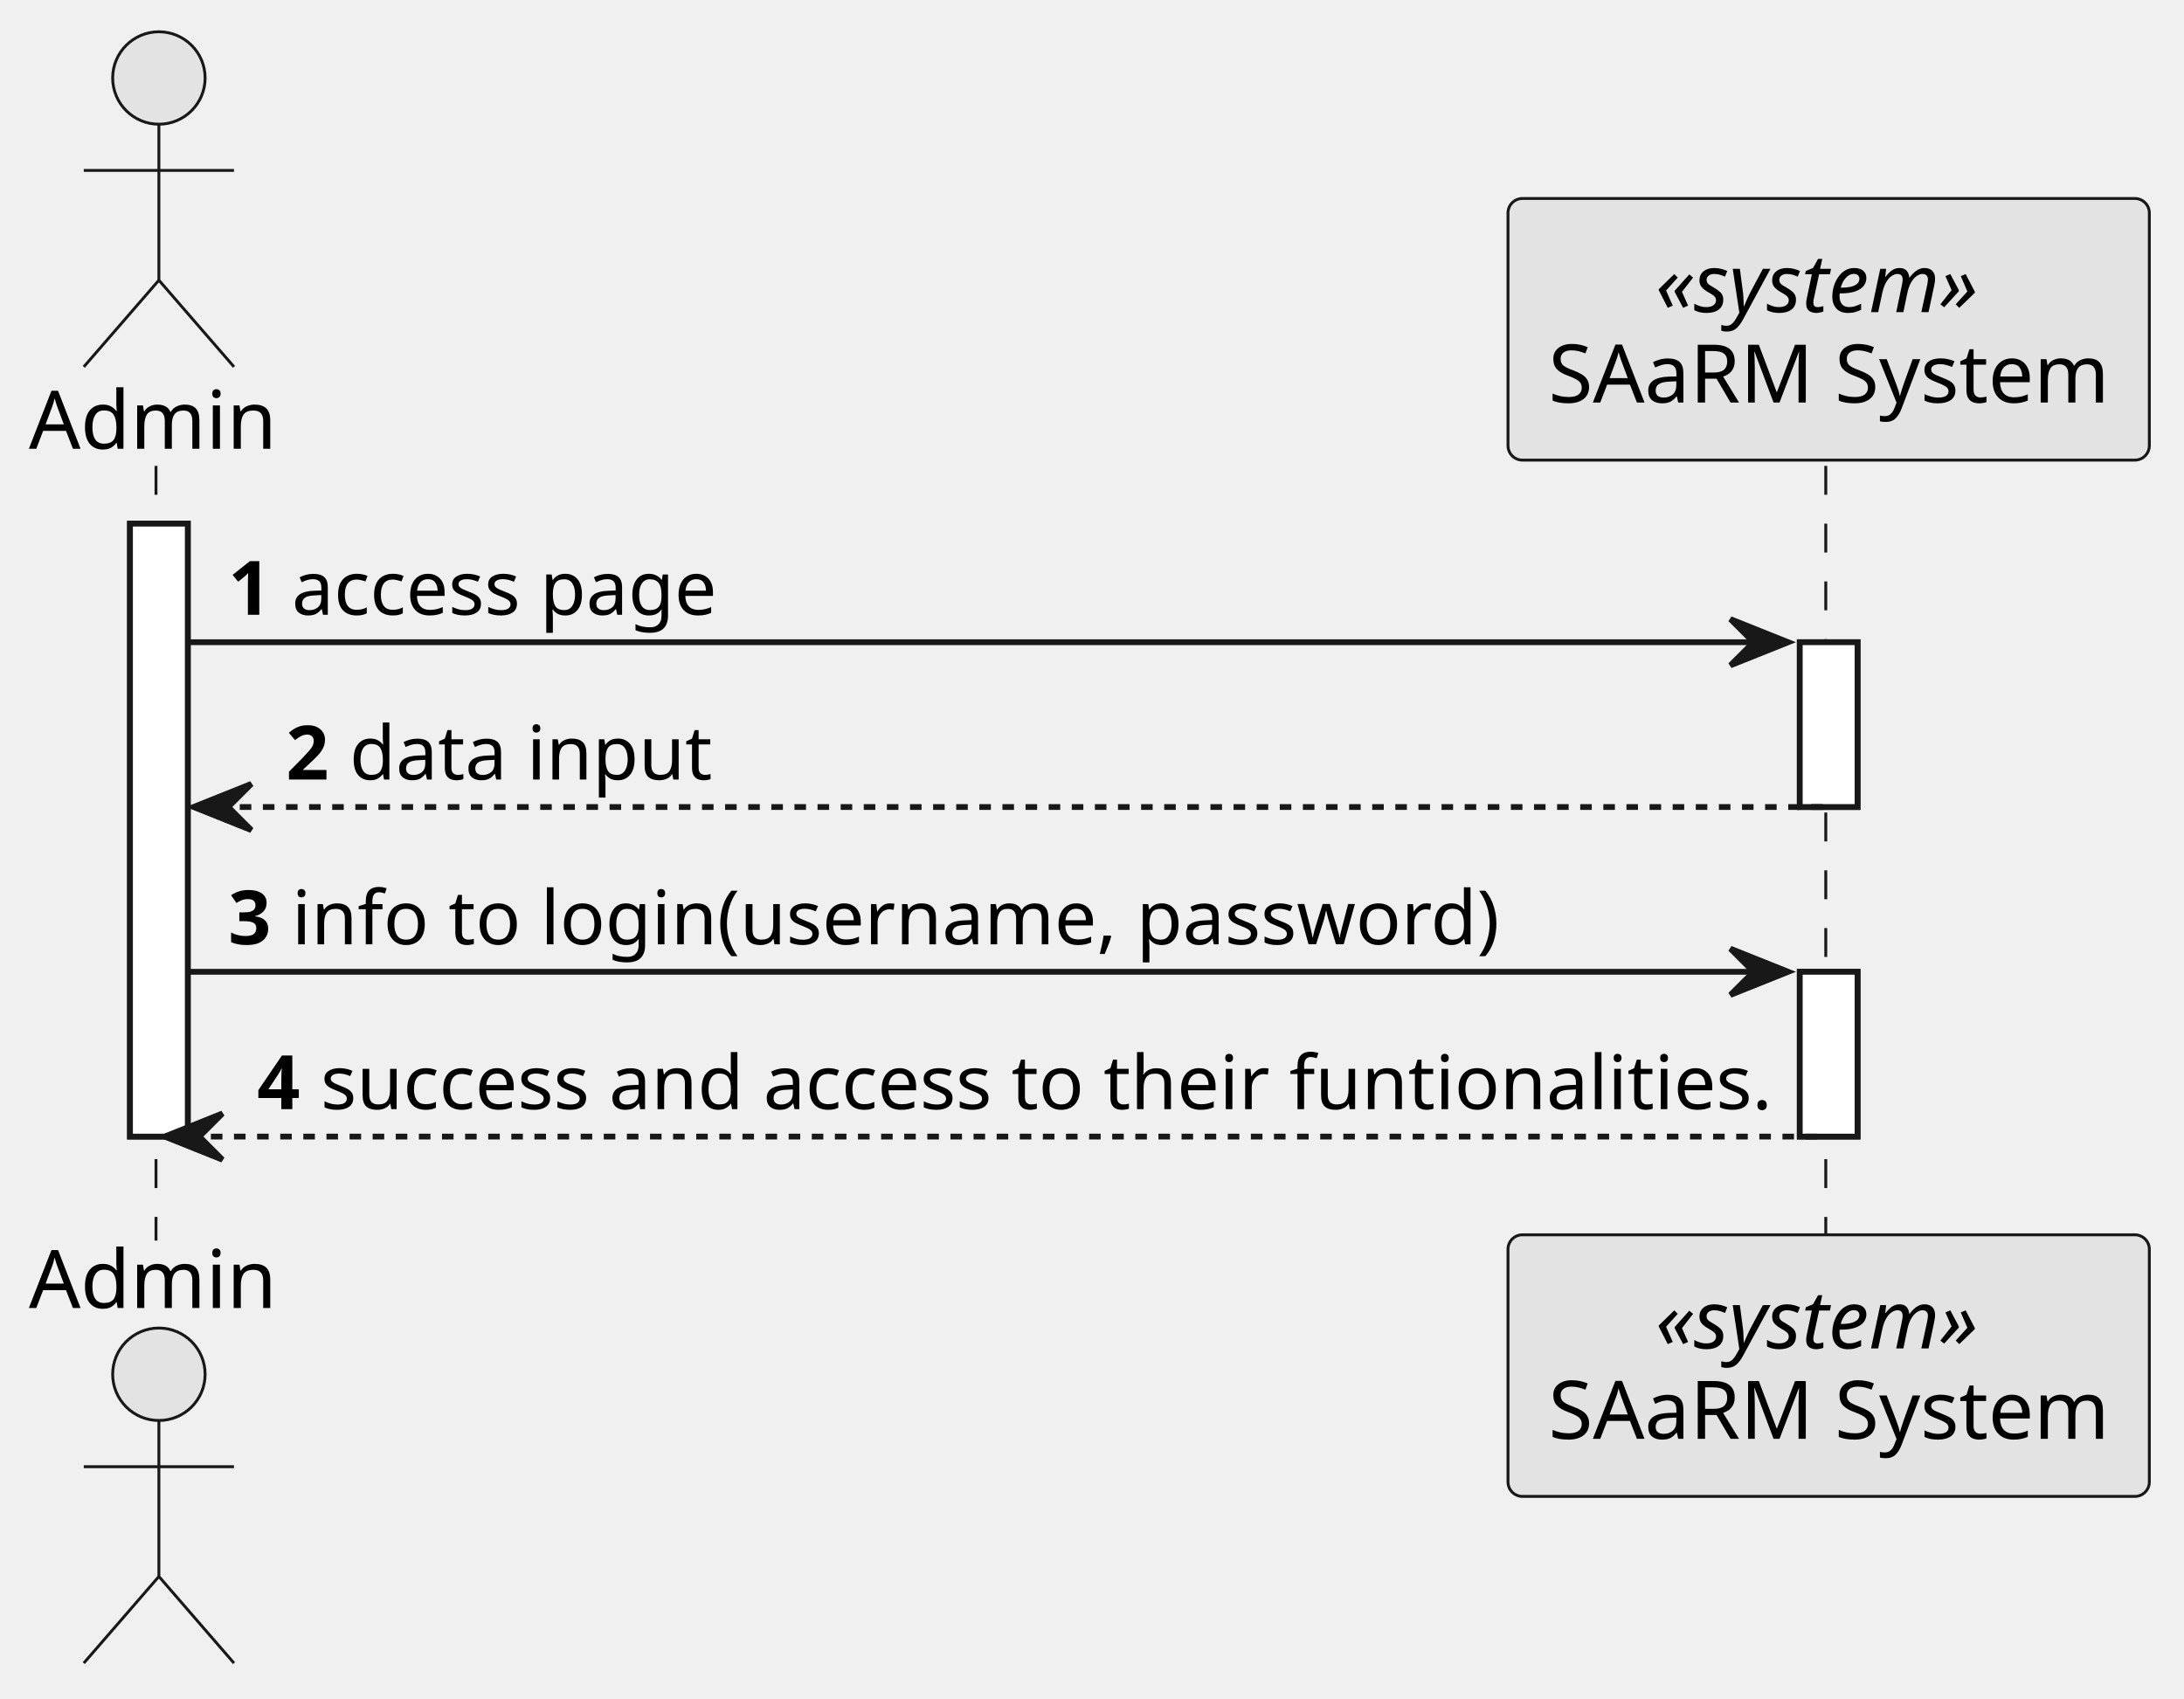
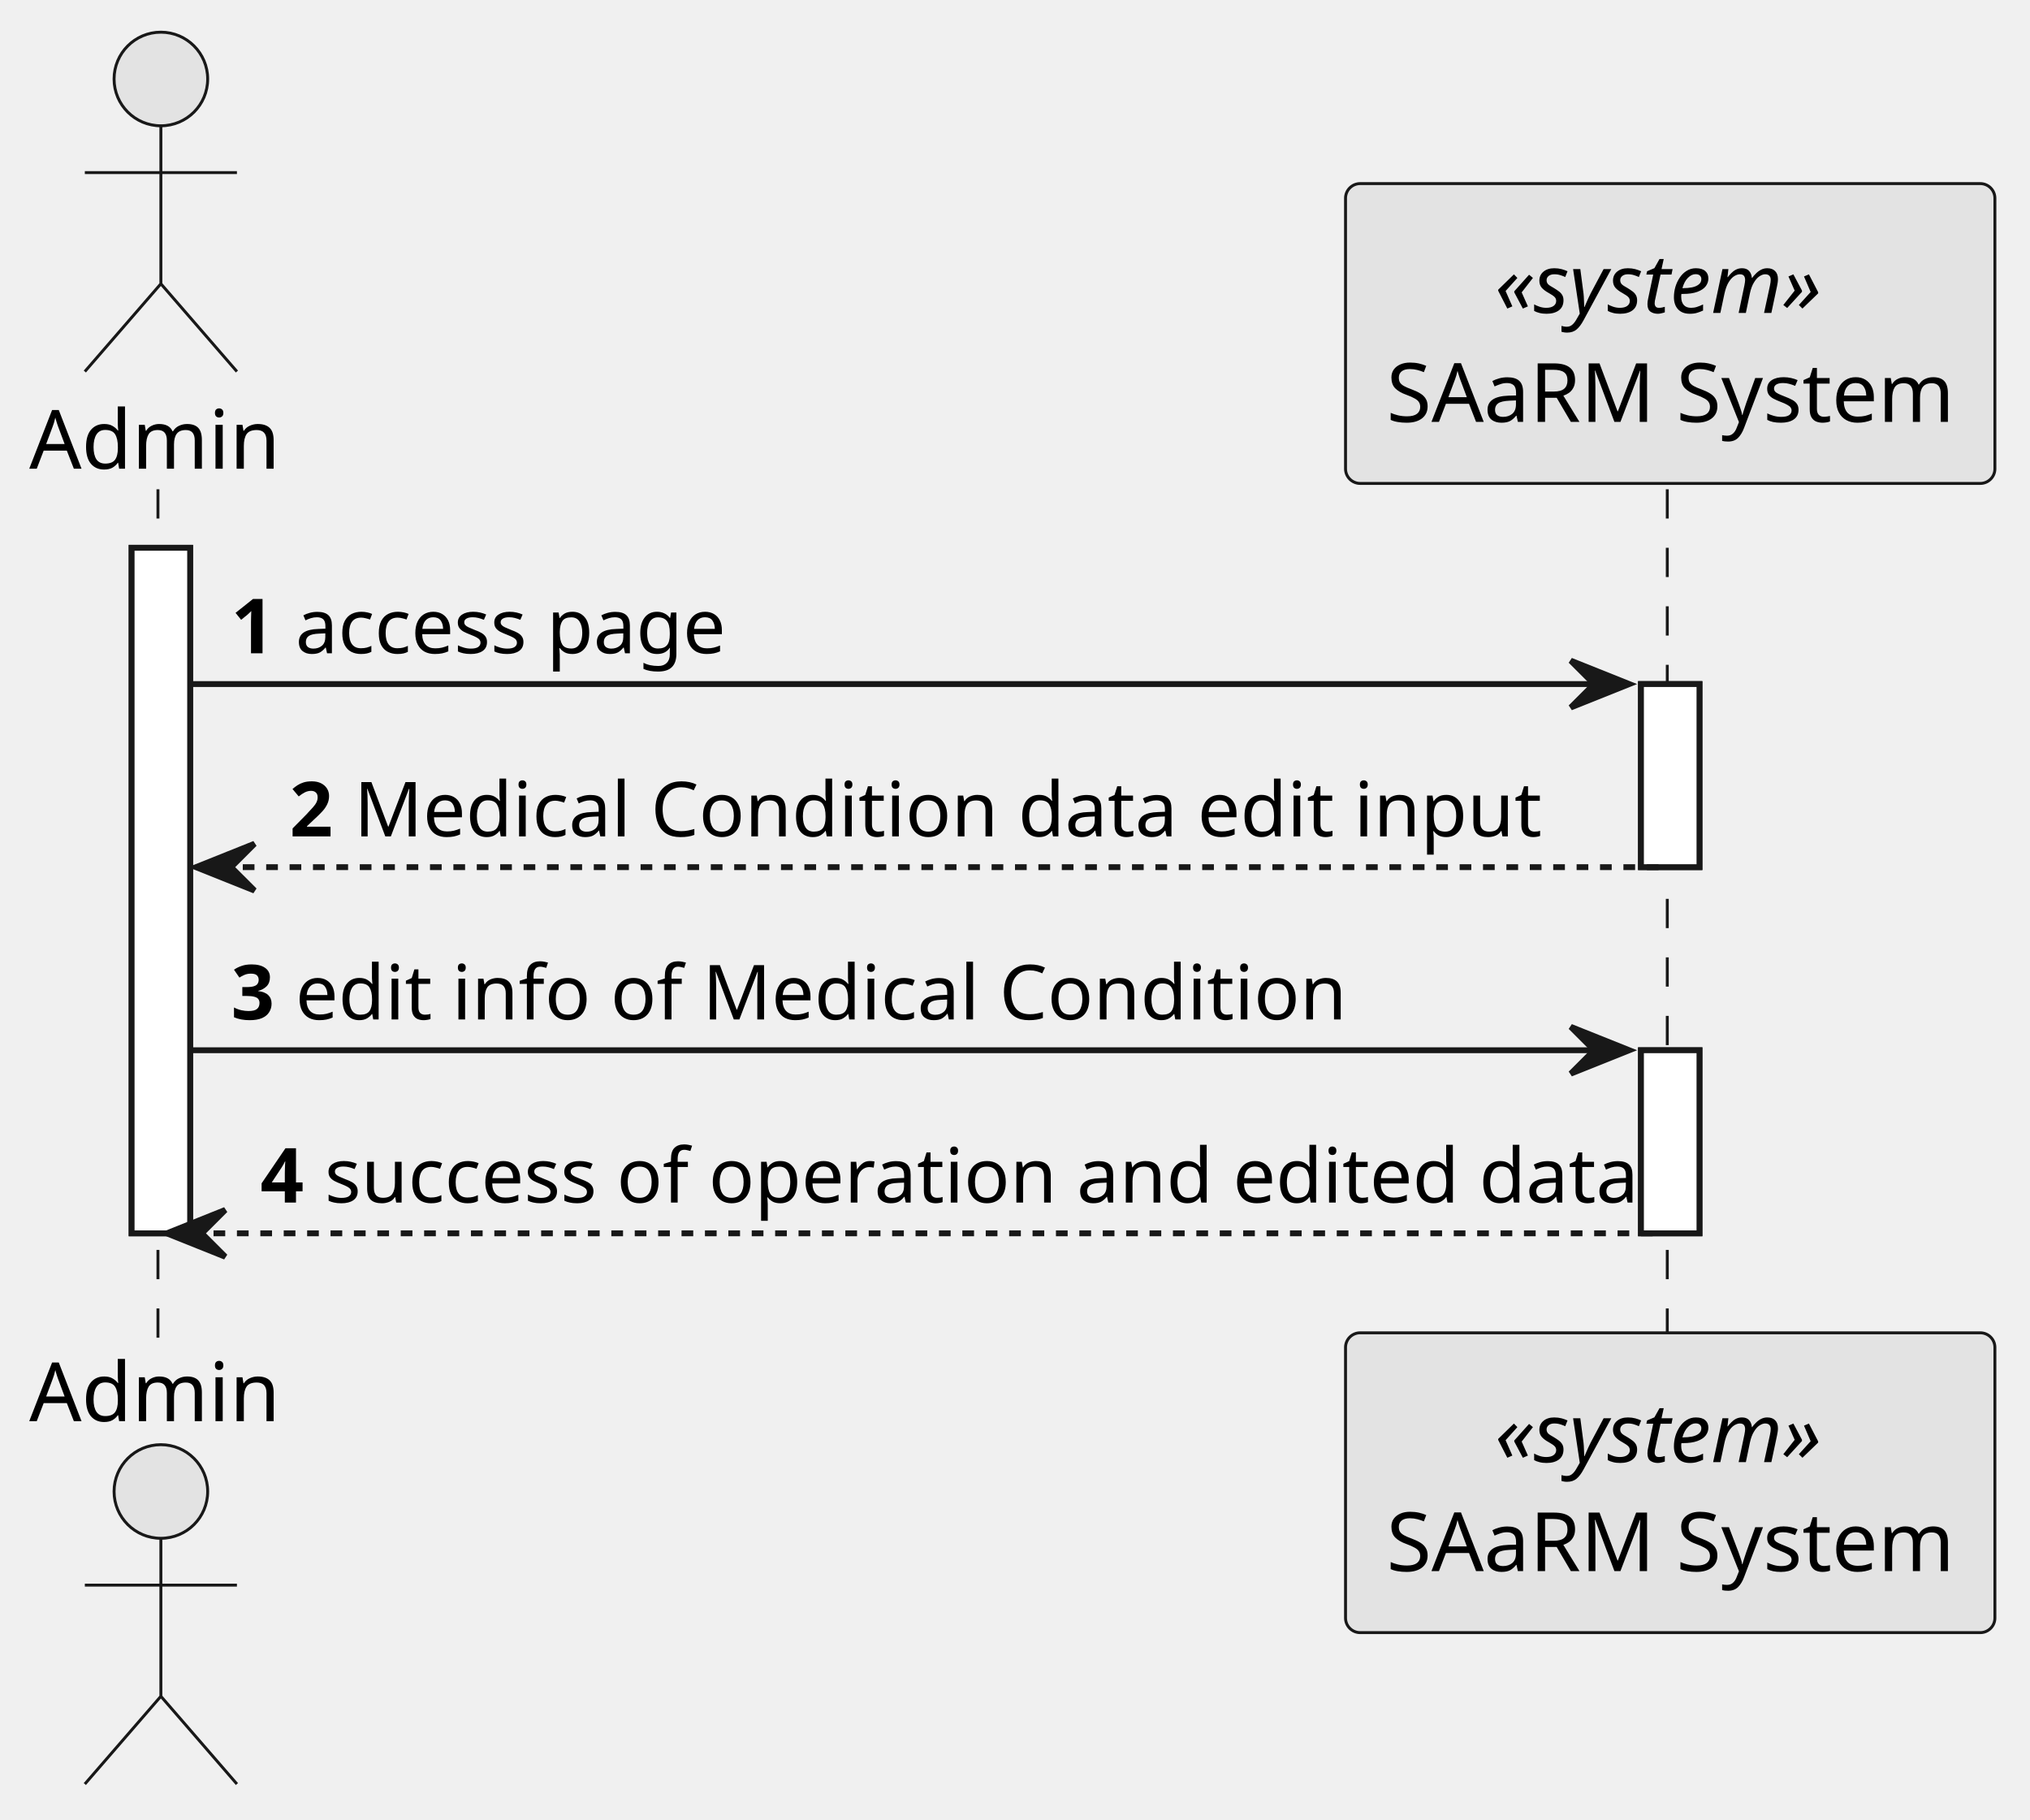
- <svg xmlns="http://www.w3.org/2000/svg" contentStyleType="text/css" height="294px" preserveAspectRatio="none" style="width:378px;height:294px;background:#FFFFFF;" version="1.1" viewBox="0 0 378 294" width="378px" zoomAndPan="magnify">
+ <svg xmlns="http://www.w3.org/2000/svg" contentStyleType="text/css" height="311px" preserveAspectRatio="none" style="width:347px;height:311px;background:#FFFFFF;" version="1.1" viewBox="0 0 347 311" width="347px" zoomAndPan="magnify">
  <defs />
  <g>
-     <rect fill="#FFFFFF" height="106.094" style="stroke:#181818;stroke-width:1.0;" width="10" x="22.5" y="90.641" />
-     <rect fill="#FFFFFF" height="28.523" style="stroke:#181818;stroke-width:1.0;" width="10" x="311.5" y="111.164" />
-     <rect fill="#FFFFFF" height="28.523" style="stroke:#181818;stroke-width:1.0;" width="10" x="311.5" y="168.211" />
-     <line style="stroke:#181818;stroke-width:0.5;stroke-dasharray:5.0,5.0;" x1="27" x2="27" y1="80.641" y2="214.734" />
-     <line style="stroke:#181818;stroke-width:0.5;stroke-dasharray:5.0,5.0;" x1="316" x2="316" y1="80.641" y2="214.734" />
-     <text fill="#000000" font-family="sans-serif" font-size="14" lengthAdjust="spacing" textLength="39" x="5" y="77.674">Admin</text>
+     <rect fill="#FFFFFF" height="117.164" style="stroke:#181818;stroke-width:1.0;" width="10" x="22.5" y="93.621" />
+     <rect fill="#FFFFFF" height="31.291" style="stroke:#181818;stroke-width:1.0;" width="10" x="280.5" y="116.912" />
+     <rect fill="#FFFFFF" height="31.291" style="stroke:#181818;stroke-width:1.0;" width="10" x="280.5" y="179.494" />
+     <line style="stroke:#181818;stroke-width:0.5;stroke-dasharray:5.0,5.0;" x1="27" x2="27" y1="83.621" y2="228.785" />
+     <line style="stroke:#181818;stroke-width:0.5;stroke-dasharray:5.0,5.0;" x1="285" x2="285" y1="83.621" y2="228.785" />
+     <text fill="#000000" font-family="sans-serif" font-size="14" lengthAdjust="spacing" textLength="39" x="5" y="80.107">Admin</text>
    <ellipse cx="27.5" cy="13.5" fill="#E3E3E3" rx="8" ry="8" style="stroke:#181818;stroke-width:0.5;" />
    <path d="M27.5,21.5 L27.5,48.5 M14.5,29.5 L40.5,29.5 M27.5,48.5 L14.5,63.5 M27.5,48.5 L40.5,63.5 " fill="none" style="stroke:#181818;stroke-width:0.5;" />
-     <text fill="#000000" font-family="sans-serif" font-size="14" lengthAdjust="spacing" textLength="39" x="5" y="226.408">Admin</text>
-     <ellipse cx="27.5" cy="237.875" fill="#E3E3E3" rx="8" ry="8" style="stroke:#181818;stroke-width:0.5;" />
-     <path d="M27.5,245.875 L27.5,272.875 M14.5,253.875 L40.5,253.875 M27.5,272.875 L14.5,287.875 M27.5,272.875 L40.5,287.875 " fill="none" style="stroke:#181818;stroke-width:0.5;" />
-     <rect fill="#E3E3E3" height="45.281" rx="2.5" ry="2.5" style="stroke:#181818;stroke-width:0.5;" width="111" x="261" y="34.359" />
-     <text fill="#000000" font-family="sans-serif" font-size="14" font-style="italic" lengthAdjust="spacing" textLength="60" x="286.5" y="54.033">«system»</text>
-     <text fill="#000000" font-family="sans-serif" font-size="14" lengthAdjust="spacing" textLength="97" x="268" y="69.674">SAaRM System</text>
-     <rect fill="#E3E3E3" height="45.281" rx="2.5" ry="2.5" style="stroke:#181818;stroke-width:0.5;" width="111" x="261" y="213.734" />
-     <text fill="#000000" font-family="sans-serif" font-size="14" font-style="italic" lengthAdjust="spacing" textLength="60" x="286.5" y="233.408">«system»</text>
-     <text fill="#000000" font-family="sans-serif" font-size="14" lengthAdjust="spacing" textLength="97" x="268" y="249.049">SAaRM System</text>
-     <rect fill="#FFFFFF" height="106.094" style="stroke:#181818;stroke-width:1.0;" width="10" x="22.5" y="90.641" />
-     <rect fill="#FFFFFF" height="28.523" style="stroke:#181818;stroke-width:1.0;" width="10" x="311.5" y="111.164" />
-     <rect fill="#FFFFFF" height="28.523" style="stroke:#181818;stroke-width:1.0;" width="10" x="311.5" y="168.211" />
-     <polygon fill="#181818" points="299.5,107.164,309.5,111.164,299.5,115.164,303.5,111.164" style="stroke:#181818;stroke-width:1.0;" />
-     <line style="stroke:#181818;stroke-width:1.0;" x1="32.5" x2="305.5" y1="111.164" y2="111.164" />
-     <text fill="#000000" font-family="sans-serif" font-size="13" font-weight="bold" lengthAdjust="spacing" textLength="7" x="39.5" y="106.409">1</text>
-     <text fill="#000000" font-family="sans-serif" font-size="13" lengthAdjust="spacing" textLength="74" x="50.5" y="106.409">access page</text>
-     <polygon fill="#181818" points="43.5,135.688,33.5,139.688,43.5,143.688,39.5,139.688" style="stroke:#181818;stroke-width:1.0;" />
-     <line style="stroke:#181818;stroke-width:1.0;stroke-dasharray:2.0,2.0;" x1="37.5" x2="315.5" y1="139.688" y2="139.688" />
-     <text fill="#000000" font-family="sans-serif" font-size="13" font-weight="bold" lengthAdjust="spacing" textLength="7" x="49.5" y="134.933">2</text>
-     <text fill="#000000" font-family="sans-serif" font-size="13" lengthAdjust="spacing" textLength="57" x="60.5" y="134.933">data input</text>
-     <polygon fill="#181818" points="299.5,164.211,309.5,168.211,299.5,172.211,303.5,168.211" style="stroke:#181818;stroke-width:1.0;" />
-     <line style="stroke:#181818;stroke-width:1.0;" x1="32.5" x2="305.5" y1="168.211" y2="168.211" />
-     <text fill="#000000" font-family="sans-serif" font-size="13" font-weight="bold" lengthAdjust="spacing" textLength="7" x="39.5" y="163.456">3</text>
-     <text fill="#000000" font-family="sans-serif" font-size="13" lengthAdjust="spacing" textLength="194" x="50.5" y="163.456">info to login(username, password)</text>
-     <polygon fill="#181818" points="38.5,192.734,28.5,196.734,38.5,200.734,34.5,196.734" style="stroke:#181818;stroke-width:1.0;" />
-     <line style="stroke:#181818;stroke-width:1.0;stroke-dasharray:2.0,2.0;" x1="32.5" x2="315.5" y1="196.734" y2="196.734" />
-     <text fill="#000000" font-family="sans-serif" font-size="13" font-weight="bold" lengthAdjust="spacing" textLength="7" x="44.5" y="191.98">4</text>
-     <text fill="#000000" font-family="sans-serif" font-size="13" lengthAdjust="spacing" textLength="244" x="55.5" y="191.98">success and access to their funtionalities.</text>
+     <text fill="#000000" font-family="sans-serif" font-size="14" lengthAdjust="spacing" textLength="39" x="5" y="242.893">Admin</text>
+     <ellipse cx="27.5" cy="254.906" fill="#E3E3E3" rx="8" ry="8" style="stroke:#181818;stroke-width:0.5;" />
+     <path d="M27.5,262.906 L27.5,289.906 M14.5,270.906 L40.5,270.906 M27.5,289.906 L14.5,304.906 M27.5,289.906 L40.5,304.906 " fill="none" style="stroke:#181818;stroke-width:0.5;" />
+     <rect fill="#E3E3E3" height="51.242" rx="2.5" ry="2.5" style="stroke:#181818;stroke-width:0.5;" width="111" x="230" y="31.379" />
+     <text fill="#000000" font-family="sans-serif" font-size="14" font-style="italic" lengthAdjust="spacing" textLength="60" x="255.5" y="53.486">«system»</text>
+     <text fill="#000000" font-family="sans-serif" font-size="14" lengthAdjust="spacing" textLength="97" x="237" y="72.107">SAaRM System</text>
+     <rect fill="#E3E3E3" height="51.242" rx="2.5" ry="2.5" style="stroke:#181818;stroke-width:0.5;" width="111" x="230" y="227.785" />
+     <text fill="#000000" font-family="sans-serif" font-size="14" font-style="italic" lengthAdjust="spacing" textLength="60" x="255.5" y="249.893">«system»</text>
+     <text fill="#000000" font-family="sans-serif" font-size="14" lengthAdjust="spacing" textLength="97" x="237" y="268.514">SAaRM System</text>
+     <rect fill="#FFFFFF" height="117.164" style="stroke:#181818;stroke-width:1.0;" width="10" x="22.5" y="93.621" />
+     <rect fill="#FFFFFF" height="31.291" style="stroke:#181818;stroke-width:1.0;" width="10" x="280.5" y="116.912" />
+     <rect fill="#FFFFFF" height="31.291" style="stroke:#181818;stroke-width:1.0;" width="10" x="280.5" y="179.494" />
+     <polygon fill="#181818" points="268.5,112.912,278.5,116.912,268.5,120.912,272.5,116.912" style="stroke:#181818;stroke-width:1.0;" />
+     <line style="stroke:#181818;stroke-width:1.0;" x1="32.5" x2="274.5" y1="116.912" y2="116.912" />
+     <text fill="#000000" font-family="sans-serif" font-size="13" font-weight="bold" lengthAdjust="spacing" textLength="7" x="39.5" y="111.649">1</text>
+     <text fill="#000000" font-family="sans-serif" font-size="13" lengthAdjust="spacing" textLength="74" x="50.5" y="111.649">access page</text>
+     <polygon fill="#181818" points="43.5,144.203,33.5,148.203,43.5,152.203,39.5,148.203" style="stroke:#181818;stroke-width:1.0;" />
+     <line style="stroke:#181818;stroke-width:1.0;stroke-dasharray:2.0,2.0;" x1="37.5" x2="284.5" y1="148.203" y2="148.203" />
+     <text fill="#000000" font-family="sans-serif" font-size="13" font-weight="bold" lengthAdjust="spacing" textLength="7" x="49.5" y="142.94">2</text>
+     <text fill="#000000" font-family="sans-serif" font-size="13" lengthAdjust="spacing" textLength="189" x="60.5" y="142.94">Medical Condition data edit input</text>
+     <polygon fill="#181818" points="268.5,175.494,278.5,179.494,268.5,183.494,272.5,179.494" style="stroke:#181818;stroke-width:1.0;" />
+     <line style="stroke:#181818;stroke-width:1.0;" x1="32.5" x2="274.5" y1="179.494" y2="179.494" />
+     <text fill="#000000" font-family="sans-serif" font-size="13" font-weight="bold" lengthAdjust="spacing" textLength="7" x="39.5" y="174.231">3</text>
+     <text fill="#000000" font-family="sans-serif" font-size="13" lengthAdjust="spacing" textLength="166" x="50.5" y="174.231">edit info of Medical Condition</text>
+     <polygon fill="#181818" points="38.5,206.785,28.5,210.785,38.5,214.785,34.5,210.785" style="stroke:#181818;stroke-width:1.0;" />
+     <line style="stroke:#181818;stroke-width:1.0;stroke-dasharray:2.0,2.0;" x1="32.5" x2="284.5" y1="210.785" y2="210.785" />
+     <text fill="#000000" font-family="sans-serif" font-size="13" font-weight="bold" lengthAdjust="spacing" textLength="7" x="44.5" y="205.523">4</text>
+     <text fill="#000000" font-family="sans-serif" font-size="13" lengthAdjust="spacing" textLength="213" x="55.5" y="205.523">success of operation and edited data</text>
  </g>
</svg>
